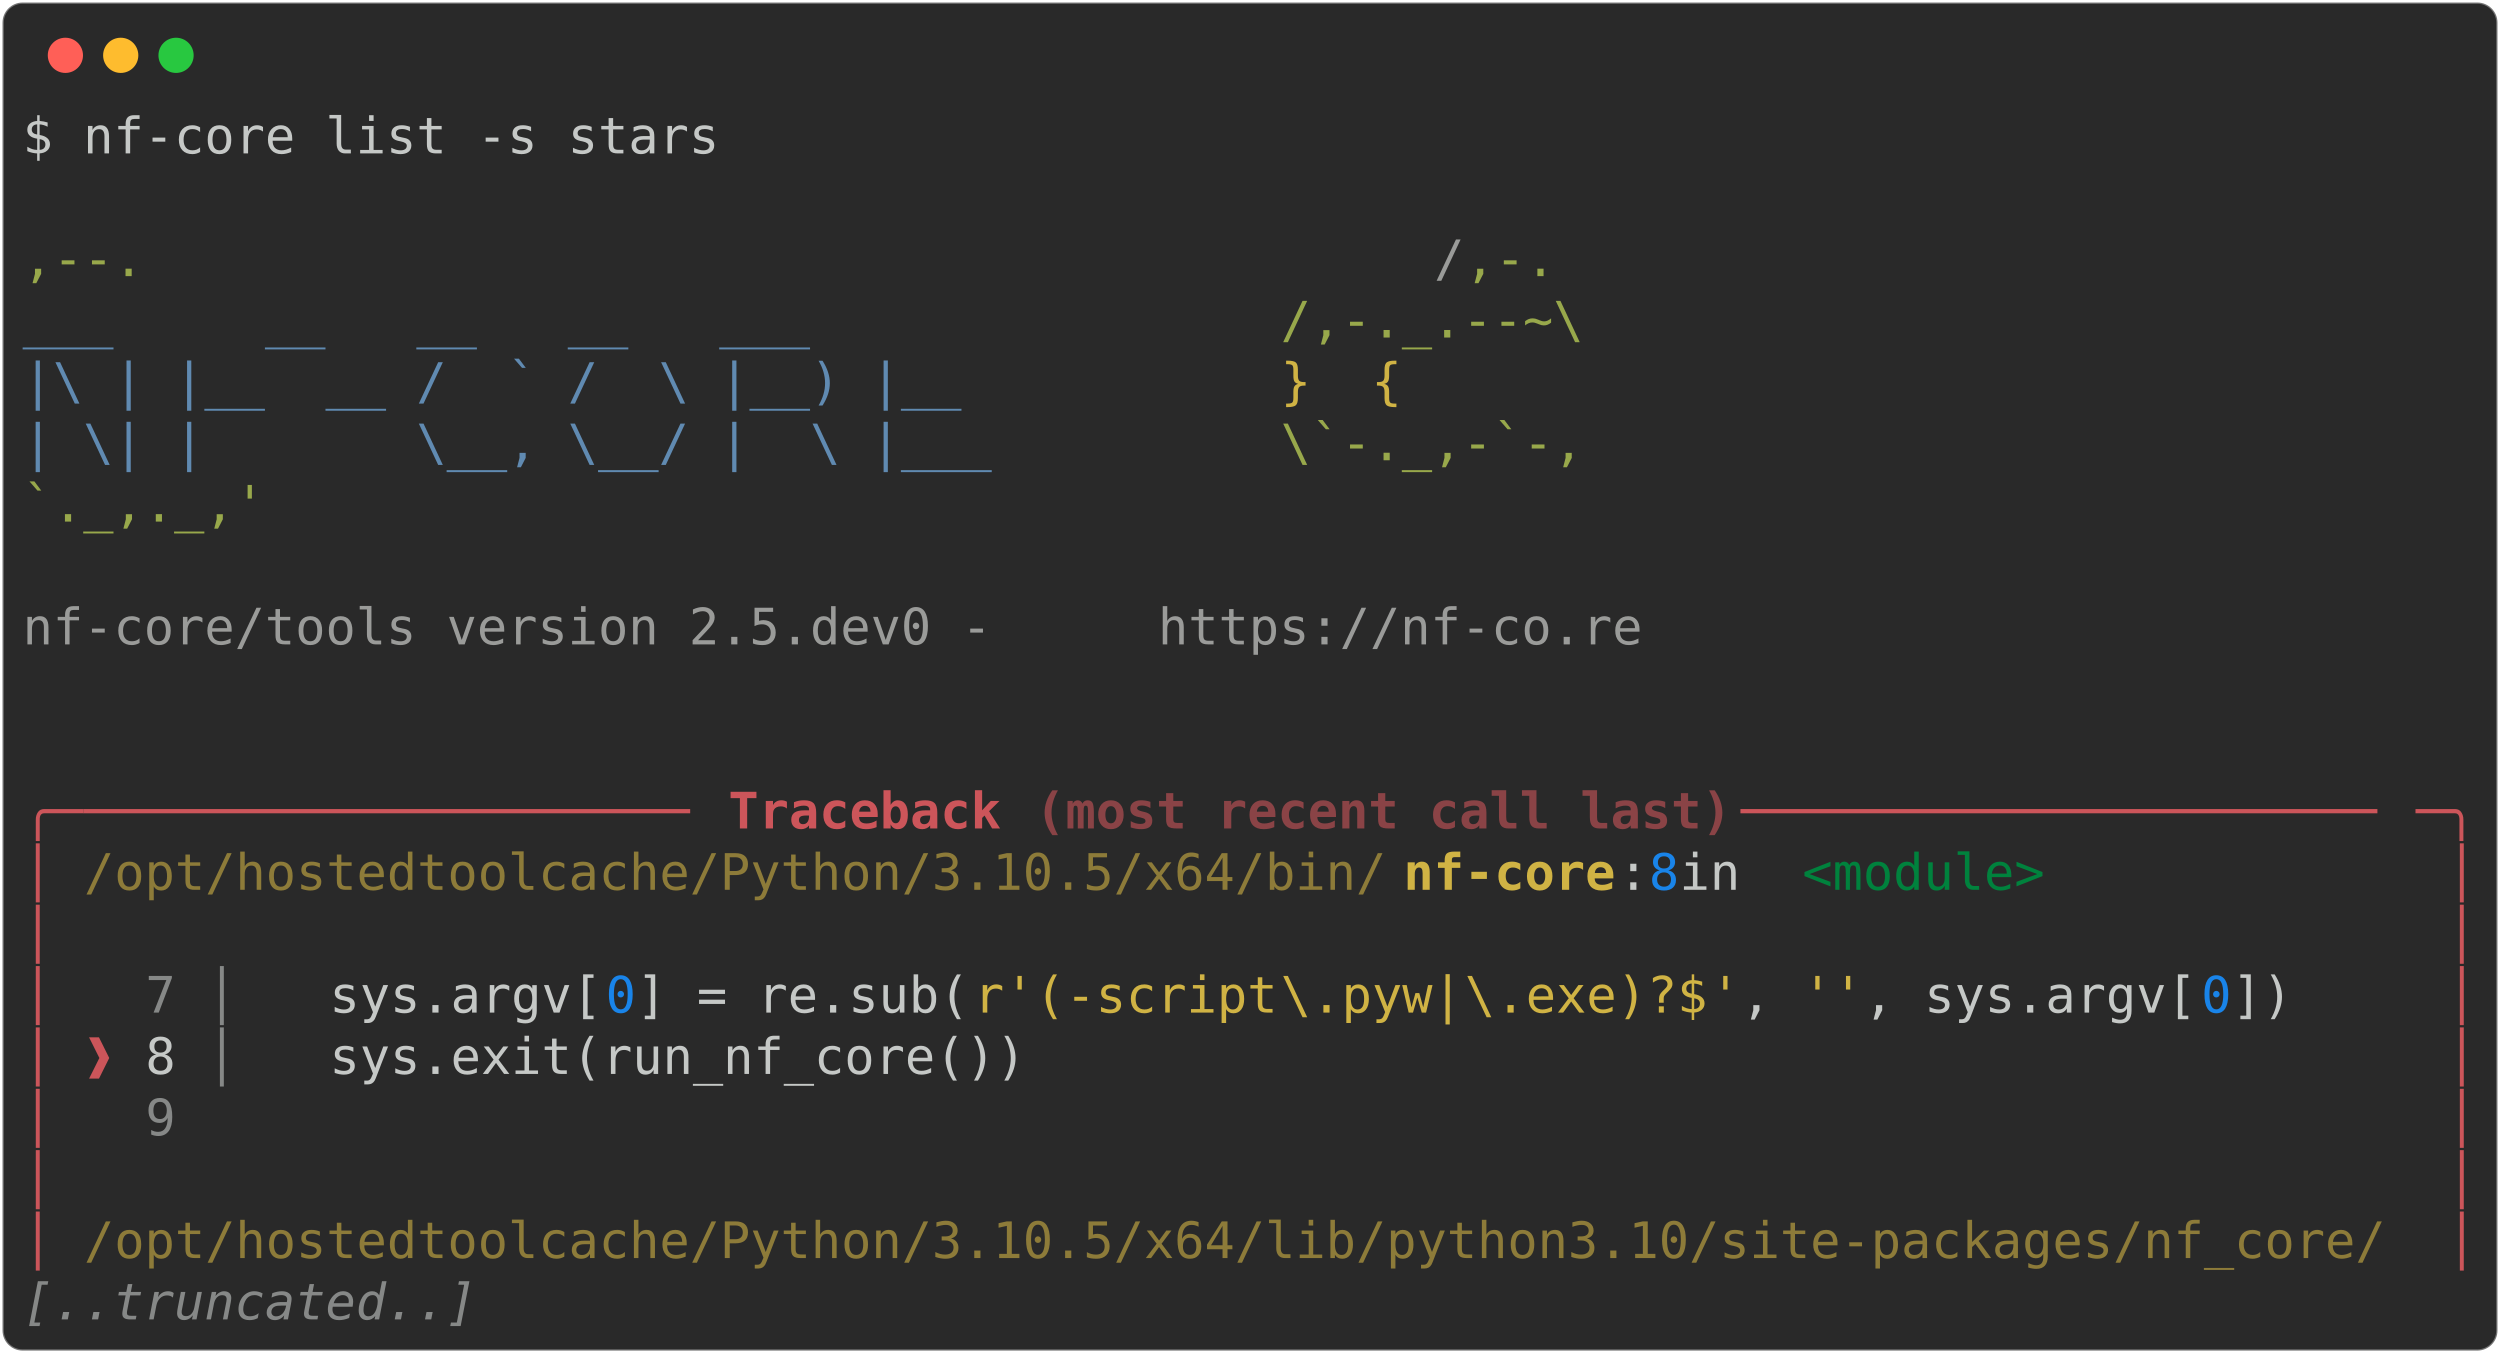
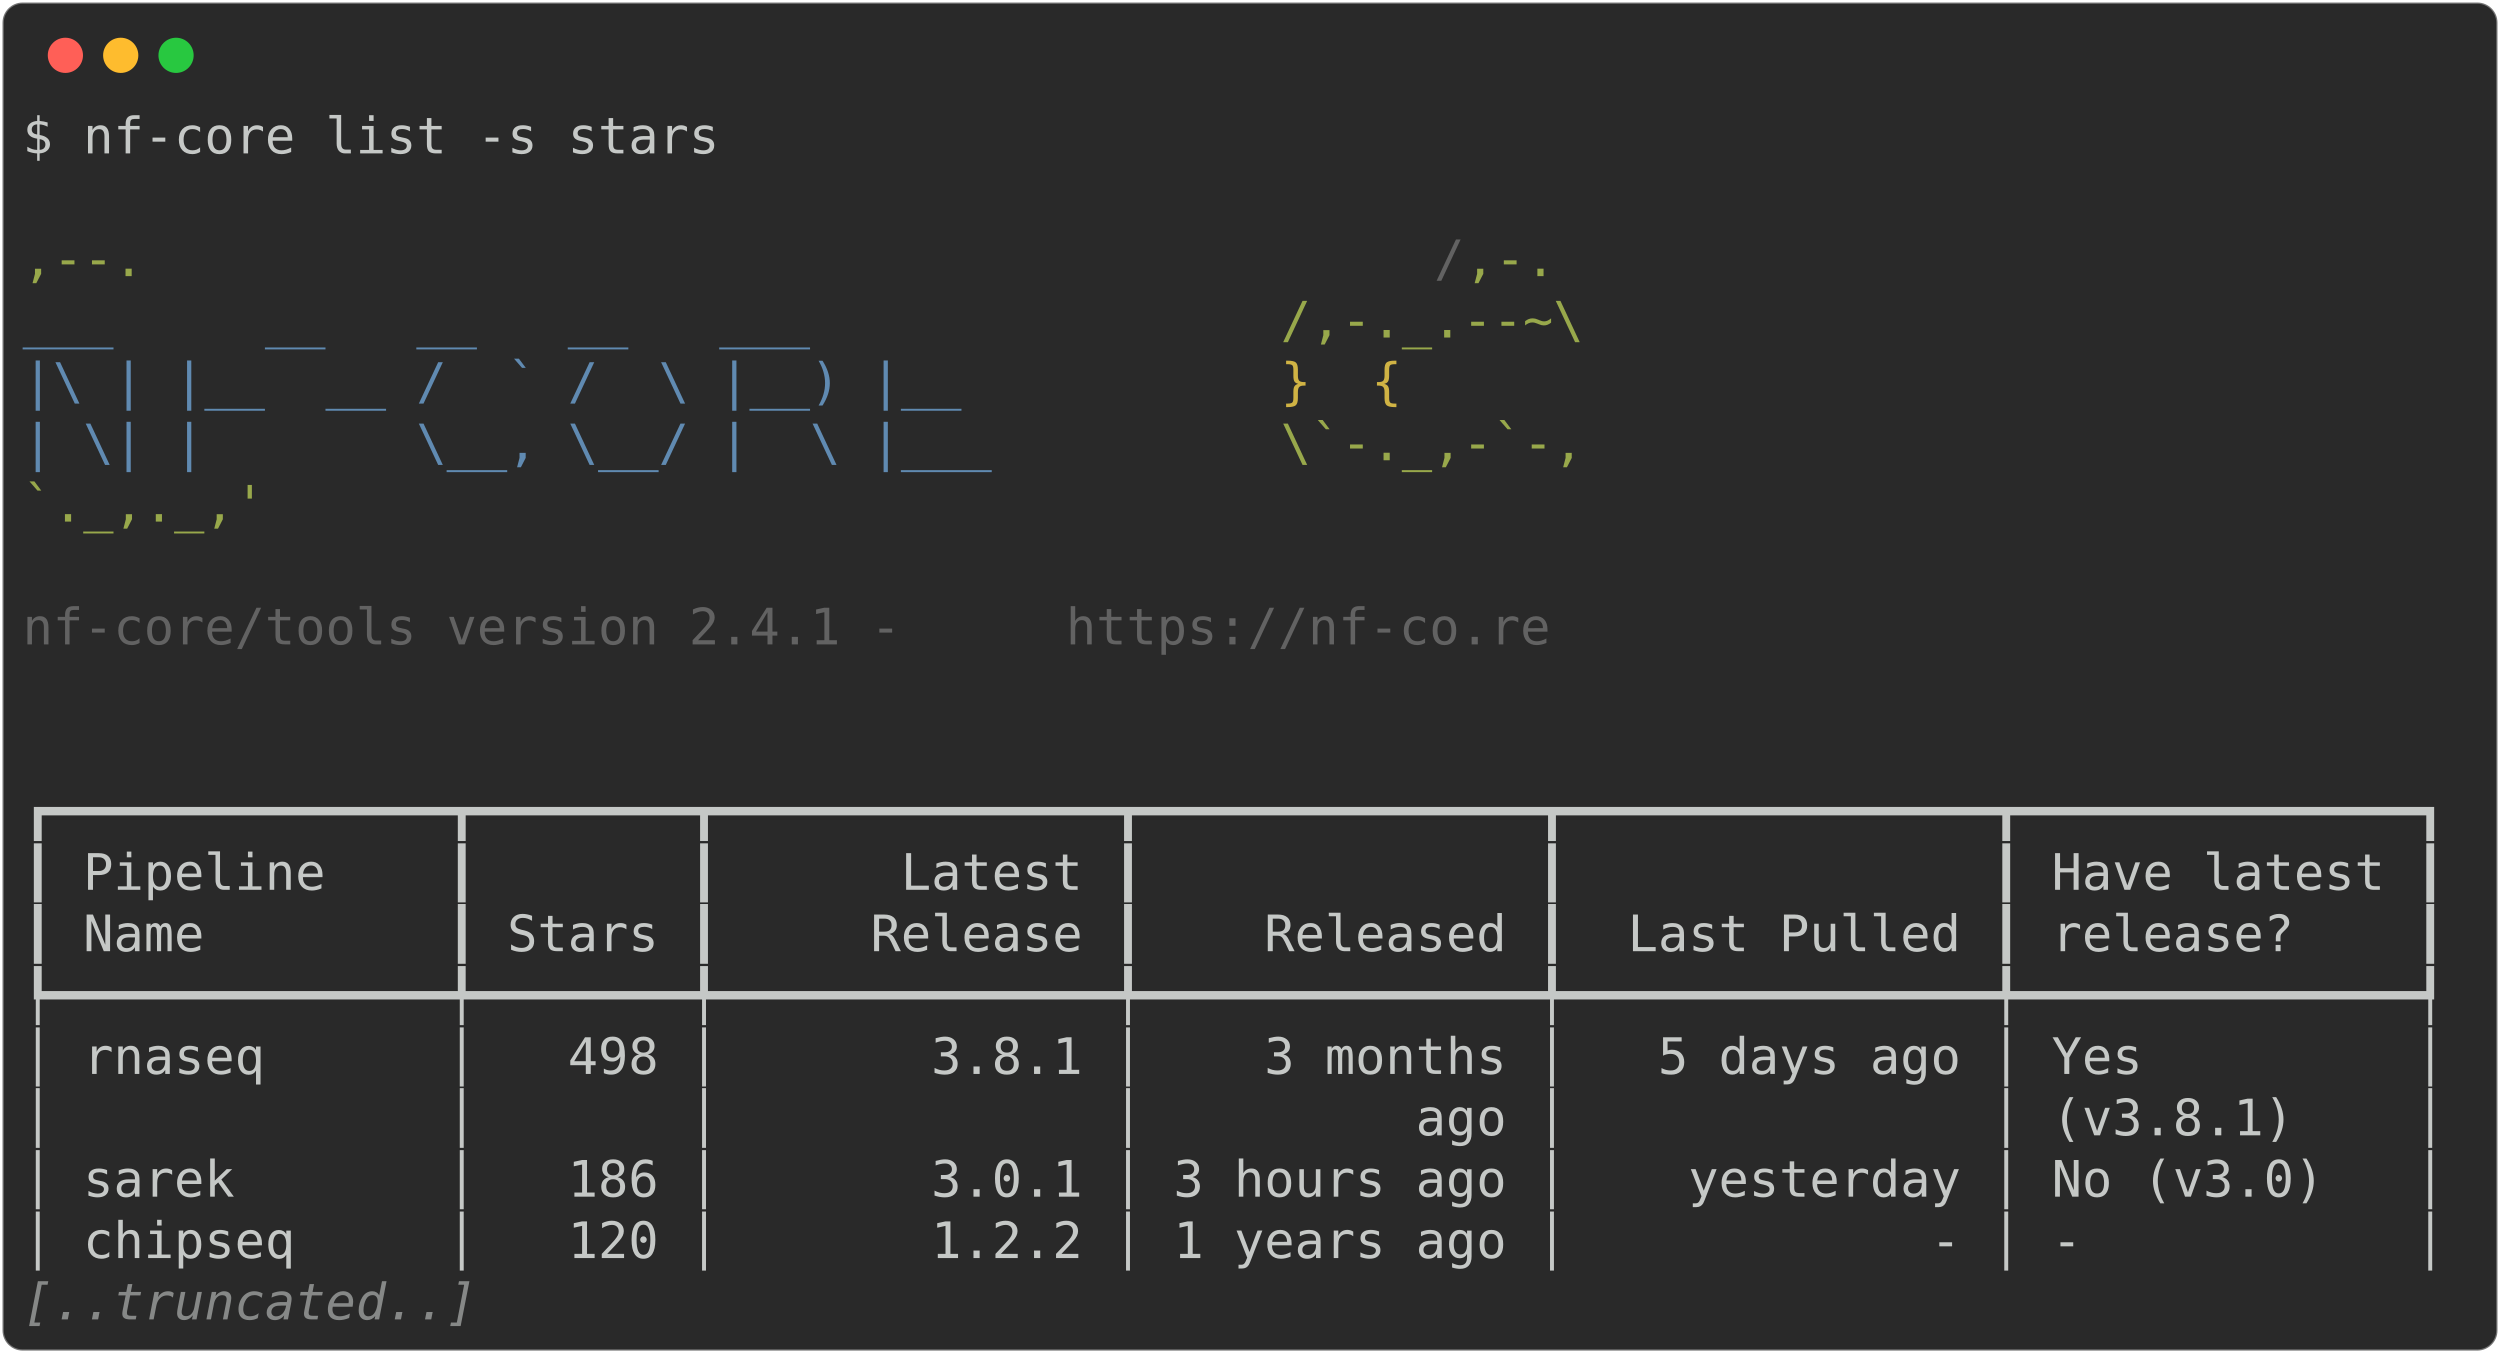
<svg xmlns="http://www.w3.org/2000/svg" class="rich-terminal" viewBox="0 0 994 538.0">
  <style>

    @font-face {
        font-family: "Fira Code";
        src: local("FiraCode-Regular"),
                url("https://cdnjs.cloudflare.com/ajax/libs/firacode/6.2.0/woff2/FiraCode-Regular.woff2") format("woff2"),
                url("https://cdnjs.cloudflare.com/ajax/libs/firacode/6.2.0/woff/FiraCode-Regular.woff") format("woff");
        font-style: normal;
        font-weight: 400;
    }
    @font-face {
        font-family: "Fira Code";
        src: local("FiraCode-Bold"),
                url("https://cdnjs.cloudflare.com/ajax/libs/firacode/6.2.0/woff2/FiraCode-Bold.woff2") format("woff2"),
                url("https://cdnjs.cloudflare.com/ajax/libs/firacode/6.2.0/woff/FiraCode-Bold.woff") format("woff");
        font-style: bold;
        font-weight: 700;
    }

-     .terminal-3810478767-matrix {
+     .terminal-2918923118-matrix {
        font-family: Fira Code, monospace;
        font-size: 20px;
        line-height: 24.4px;
        font-variant-east-asian: full-width;
    }

-     .terminal-3810478767-title {
+     .terminal-2918923118-title {
        font-size: 18px;
        font-weight: bold;
        font-family: arial;
    }

-     .terminal-3810478767-r1 { fill: #c5c8c6 }
- .terminal-3810478767-r2 { fill: #98a84b }
- .terminal-3810478767-r3 { fill: #9a9b99 }
- .terminal-3810478767-r4 { fill: #608ab1 }
- .terminal-3810478767-r5 { fill: #d0b344 }
- .terminal-3810478767-r6 { fill: #cc555a }
- .terminal-3810478767-r7 { fill: #cc555a;font-weight: bold }
- .terminal-3810478767-r8 { fill: #8a4346;font-weight: bold }
- .terminal-3810478767-r9 { fill: #8d7b39 }
- .terminal-3810478767-r10 { fill: #d0b344;font-weight: bold }
- .terminal-3810478767-r11 { fill: #1984e9 }
- .terminal-3810478767-r12 { fill: #00823d }
- .terminal-3810478767-r13 { fill: #868887 }
- .terminal-3810478767-r14 { fill: #868887;font-style: italic; }
+     .terminal-2918923118-r1 { fill: #c5c8c6 }
+ .terminal-2918923118-r2 { fill: #98a84b }
+ .terminal-2918923118-r3 { fill: #626262 }
+ .terminal-2918923118-r4 { fill: #608ab1 }
+ .terminal-2918923118-r5 { fill: #d0b344 }
+ .terminal-2918923118-r6 { fill: #868887;font-style: italic; }
    </style>
  <defs>
-     <clipPath id="terminal-3810478767-clip-terminal">
+     <clipPath id="terminal-2918923118-clip-terminal">
      <rect x="0" y="0" width="975.0" height="487.0" />
    </clipPath>
-     <clipPath id="terminal-3810478767-line-0">
+     <clipPath id="terminal-2918923118-line-0">
      <rect x="0" y="1.5" width="976" height="24.65" />
    </clipPath>
-     <clipPath id="terminal-3810478767-line-1">
+     <clipPath id="terminal-2918923118-line-1">
      <rect x="0" y="25.9" width="976" height="24.65" />
    </clipPath>
-     <clipPath id="terminal-3810478767-line-2">
+     <clipPath id="terminal-2918923118-line-2">
      <rect x="0" y="50.3" width="976" height="24.65" />
    </clipPath>
-     <clipPath id="terminal-3810478767-line-3">
+     <clipPath id="terminal-2918923118-line-3">
      <rect x="0" y="74.7" width="976" height="24.65" />
    </clipPath>
-     <clipPath id="terminal-3810478767-line-4">
+     <clipPath id="terminal-2918923118-line-4">
      <rect x="0" y="99.1" width="976" height="24.65" />
    </clipPath>
-     <clipPath id="terminal-3810478767-line-5">
+     <clipPath id="terminal-2918923118-line-5">
      <rect x="0" y="123.5" width="976" height="24.65" />
    </clipPath>
-     <clipPath id="terminal-3810478767-line-6">
+     <clipPath id="terminal-2918923118-line-6">
      <rect x="0" y="147.9" width="976" height="24.65" />
    </clipPath>
-     <clipPath id="terminal-3810478767-line-7">
+     <clipPath id="terminal-2918923118-line-7">
      <rect x="0" y="172.3" width="976" height="24.65" />
    </clipPath>
-     <clipPath id="terminal-3810478767-line-8">
+     <clipPath id="terminal-2918923118-line-8">
      <rect x="0" y="196.7" width="976" height="24.65" />
    </clipPath>
-     <clipPath id="terminal-3810478767-line-9">
+     <clipPath id="terminal-2918923118-line-9">
      <rect x="0" y="221.1" width="976" height="24.65" />
    </clipPath>
-     <clipPath id="terminal-3810478767-line-10">
+     <clipPath id="terminal-2918923118-line-10">
      <rect x="0" y="245.5" width="976" height="24.65" />
    </clipPath>
-     <clipPath id="terminal-3810478767-line-11">
+     <clipPath id="terminal-2918923118-line-11">
      <rect x="0" y="269.9" width="976" height="24.65" />
    </clipPath>
-     <clipPath id="terminal-3810478767-line-12">
+     <clipPath id="terminal-2918923118-line-12">
      <rect x="0" y="294.3" width="976" height="24.65" />
    </clipPath>
-     <clipPath id="terminal-3810478767-line-13">
+     <clipPath id="terminal-2918923118-line-13">
      <rect x="0" y="318.7" width="976" height="24.65" />
    </clipPath>
-     <clipPath id="terminal-3810478767-line-14">
+     <clipPath id="terminal-2918923118-line-14">
      <rect x="0" y="343.1" width="976" height="24.65" />
    </clipPath>
-     <clipPath id="terminal-3810478767-line-15">
+     <clipPath id="terminal-2918923118-line-15">
      <rect x="0" y="367.5" width="976" height="24.65" />
    </clipPath>
-     <clipPath id="terminal-3810478767-line-16">
+     <clipPath id="terminal-2918923118-line-16">
      <rect x="0" y="391.9" width="976" height="24.65" />
    </clipPath>
-     <clipPath id="terminal-3810478767-line-17">
+     <clipPath id="terminal-2918923118-line-17">
      <rect x="0" y="416.3" width="976" height="24.65" />
    </clipPath>
-     <clipPath id="terminal-3810478767-line-18">
+     <clipPath id="terminal-2918923118-line-18">
      <rect x="0" y="440.7" width="976" height="24.65" />
    </clipPath>
  </defs>
  <rect fill="#292929" stroke="rgba(255,255,255,0.35)" stroke-width="1" x="1" y="1" width="992" height="536" rx="8" />
  <g transform="translate(26,22)">
    <circle cx="0" cy="0" r="7" fill="#ff5f57" />
    <circle cx="22" cy="0" r="7" fill="#febc2e" />
    <circle cx="44" cy="0" r="7" fill="#28c840" />
  </g>
-   <g transform="translate(9, 41)" clip-path="url(#terminal-3810478767-clip-terminal)">
-     <g class="terminal-3810478767-matrix">
-       <text class="terminal-3810478767-r1" x="0" y="20" textLength="280.6" clip-path="url(#terminal-3810478767-line-0)">$ nf-core list -s stars</text>
-       <text class="terminal-3810478767-r1" x="976" y="20" textLength="12.2" clip-path="url(#terminal-3810478767-line-0)">
+   <g transform="translate(9, 41)" clip-path="url(#terminal-2918923118-clip-terminal)">
+     <g class="terminal-2918923118-matrix">
+       <text class="terminal-2918923118-r1" x="0" y="20" textLength="280.6" clip-path="url(#terminal-2918923118-line-0)">$ nf-core list -s stars</text>
+       <text class="terminal-2918923118-r1" x="976" y="20" textLength="12.2" clip-path="url(#terminal-2918923118-line-0)">
</text>
-       <text class="terminal-3810478767-r1" x="976" y="44.4" textLength="12.2" clip-path="url(#terminal-3810478767-line-1)">
+       <text class="terminal-2918923118-r1" x="976" y="44.4" textLength="12.2" clip-path="url(#terminal-2918923118-line-1)">
</text>
-       <text class="terminal-3810478767-r2" x="0" y="68.8" textLength="561.2" clip-path="url(#terminal-3810478767-line-2)">                                          ,--.</text>
-       <text class="terminal-3810478767-r3" x="561.2" y="68.8" textLength="12.2" clip-path="url(#terminal-3810478767-line-2)">/</text>
-       <text class="terminal-3810478767-r2" x="573.4" y="68.8" textLength="36.6" clip-path="url(#terminal-3810478767-line-2)">,-.</text>
-       <text class="terminal-3810478767-r1" x="976" y="68.8" textLength="12.2" clip-path="url(#terminal-3810478767-line-2)">
+       <text class="terminal-2918923118-r2" x="0" y="68.8" textLength="561.2" clip-path="url(#terminal-2918923118-line-2)">                                          ,--.</text>
+       <text class="terminal-2918923118-r3" x="561.2" y="68.8" textLength="12.2" clip-path="url(#terminal-2918923118-line-2)">/</text>
+       <text class="terminal-2918923118-r2" x="573.4" y="68.8" textLength="36.6" clip-path="url(#terminal-2918923118-line-2)">,-.</text>
+       <text class="terminal-2918923118-r1" x="976" y="68.8" textLength="12.2" clip-path="url(#terminal-2918923118-line-2)">
</text>
-       <text class="terminal-3810478767-r4" x="0" y="93.2" textLength="500.2" clip-path="url(#terminal-3810478767-line-3)">          ___     __   __   __   ___     </text>
-       <text class="terminal-3810478767-r2" x="500.2" y="93.2" textLength="122" clip-path="url(#terminal-3810478767-line-3)">/,-._.--~\</text>
-       <text class="terminal-3810478767-r1" x="976" y="93.2" textLength="12.2" clip-path="url(#terminal-3810478767-line-3)">
+       <text class="terminal-2918923118-r4" x="0" y="93.2" textLength="500.2" clip-path="url(#terminal-2918923118-line-3)">          ___     __   __   __   ___     </text>
+       <text class="terminal-2918923118-r2" x="500.2" y="93.2" textLength="122" clip-path="url(#terminal-2918923118-line-3)">/,-._.--~\</text>
+       <text class="terminal-2918923118-r1" x="976" y="93.2" textLength="12.2" clip-path="url(#terminal-2918923118-line-3)">
</text>
-       <text class="terminal-3810478767-r4" x="0" y="117.6" textLength="500.2" clip-path="url(#terminal-3810478767-line-4)">    |\ | |__  __ /  ` /  \ |__) |__      </text>
-       <text class="terminal-3810478767-r5" x="500.2" y="117.6" textLength="85.4" clip-path="url(#terminal-3810478767-line-4)">   }  {</text>
-       <text class="terminal-3810478767-r1" x="976" y="117.6" textLength="12.2" clip-path="url(#terminal-3810478767-line-4)">
+       <text class="terminal-2918923118-r4" x="0" y="117.6" textLength="500.2" clip-path="url(#terminal-2918923118-line-4)">    |\ | |__  __ /  ` /  \ |__) |__      </text>
+       <text class="terminal-2918923118-r5" x="500.2" y="117.6" textLength="85.4" clip-path="url(#terminal-2918923118-line-4)">   }  {</text>
+       <text class="terminal-2918923118-r1" x="976" y="117.6" textLength="12.2" clip-path="url(#terminal-2918923118-line-4)">
</text>
-       <text class="terminal-3810478767-r4" x="0" y="142" textLength="500.2" clip-path="url(#terminal-3810478767-line-5)">    | \| |       \__, \__/ |  \ |___     </text>
-       <text class="terminal-3810478767-r2" x="500.2" y="142" textLength="122" clip-path="url(#terminal-3810478767-line-5)">\`-._,-`-,</text>
-       <text class="terminal-3810478767-r1" x="976" y="142" textLength="12.2" clip-path="url(#terminal-3810478767-line-5)">
+       <text class="terminal-2918923118-r4" x="0" y="142" textLength="500.2" clip-path="url(#terminal-2918923118-line-5)">    | \| |       \__, \__/ |  \ |___     </text>
+       <text class="terminal-2918923118-r2" x="500.2" y="142" textLength="122" clip-path="url(#terminal-2918923118-line-5)">\`-._,-`-,</text>
+       <text class="terminal-2918923118-r1" x="976" y="142" textLength="12.2" clip-path="url(#terminal-2918923118-line-5)">
</text>
-       <text class="terminal-3810478767-r2" x="0" y="166.4" textLength="610" clip-path="url(#terminal-3810478767-line-6)">                                          `._,._,'</text>
-       <text class="terminal-3810478767-r1" x="976" y="166.4" textLength="12.2" clip-path="url(#terminal-3810478767-line-6)">
+       <text class="terminal-2918923118-r2" x="0" y="166.4" textLength="610" clip-path="url(#terminal-2918923118-line-6)">                                          `._,._,'</text>
+       <text class="terminal-2918923118-r1" x="976" y="166.4" textLength="12.2" clip-path="url(#terminal-2918923118-line-6)">
</text>
-       <text class="terminal-3810478767-r1" x="976" y="190.8" textLength="12.2" clip-path="url(#terminal-3810478767-line-7)">
+       <text class="terminal-2918923118-r1" x="976" y="190.8" textLength="12.2" clip-path="url(#terminal-2918923118-line-7)">
</text>
-       <text class="terminal-3810478767-r3" x="0" y="215.2" textLength="451.4" clip-path="url(#terminal-3810478767-line-8)">    nf-core/tools version 2.5.dev0 - </text>
-       <text class="terminal-3810478767-r3" x="451.4" y="215.2" textLength="195.2" clip-path="url(#terminal-3810478767-line-8)">https://nf-co.re</text>
-       <text class="terminal-3810478767-r1" x="976" y="215.2" textLength="12.2" clip-path="url(#terminal-3810478767-line-8)">
+       <text class="terminal-2918923118-r3" x="0" y="215.2" textLength="414.8" clip-path="url(#terminal-2918923118-line-8)">    nf-core/tools version 2.4.1 - </text>
+       <text class="terminal-2918923118-r3" x="414.8" y="215.2" textLength="195.2" clip-path="url(#terminal-2918923118-line-8)">https://nf-co.re</text>
+       <text class="terminal-2918923118-r1" x="976" y="215.2" textLength="12.2" clip-path="url(#terminal-2918923118-line-8)">
</text>
-       <text class="terminal-3810478767-r1" x="976" y="239.6" textLength="12.2" clip-path="url(#terminal-3810478767-line-9)">
+       <text class="terminal-2918923118-r1" x="976" y="239.6" textLength="12.2" clip-path="url(#terminal-2918923118-line-9)">
</text>
-       <text class="terminal-3810478767-r1" x="976" y="264" textLength="12.2" clip-path="url(#terminal-3810478767-line-10)">
+       <text class="terminal-2918923118-r1" x="976" y="264" textLength="12.2" clip-path="url(#terminal-2918923118-line-10)">
</text>
-       <text class="terminal-3810478767-r6" x="0" y="288.4" textLength="24.4" clip-path="url(#terminal-3810478767-line-11)">╭─</text>
-       <text class="terminal-3810478767-r6" x="24.4" y="288.4" textLength="256.2" clip-path="url(#terminal-3810478767-line-11)">──────────────────── </text>
-       <text class="terminal-3810478767-r7" x="280.6" y="288.4" textLength="122" clip-path="url(#terminal-3810478767-line-11)">Traceback </text>
-       <text class="terminal-3810478767-r8" x="402.6" y="288.4" textLength="280.6" clip-path="url(#terminal-3810478767-line-11)">(most recent call last)</text>
-       <text class="terminal-3810478767-r6" x="683.2" y="288.4" textLength="268.4" clip-path="url(#terminal-3810478767-line-11)"> ─────────────────────</text>
-       <text class="terminal-3810478767-r6" x="951.6" y="288.4" textLength="24.4" clip-path="url(#terminal-3810478767-line-11)">─╮</text>
-       <text class="terminal-3810478767-r1" x="976" y="288.4" textLength="12.2" clip-path="url(#terminal-3810478767-line-11)">
+       <text class="terminal-2918923118-r1" x="0" y="288.4" textLength="976" clip-path="url(#terminal-2918923118-line-11)">┏━━━━━━━━━━━━━┳━━━━━━━┳━━━━━━━━━━━━━┳━━━━━━━━━━━━━┳━━━━━━━━━━━━━━┳━━━━━━━━━━━━━┓</text>
+       <text class="terminal-2918923118-r1" x="976" y="288.4" textLength="12.2" clip-path="url(#terminal-2918923118-line-11)">
</text>
-       <text class="terminal-3810478767-r6" x="0" y="312.8" textLength="12.2" clip-path="url(#terminal-3810478767-line-12)">│</text>
-       <text class="terminal-3810478767-r9" x="24.4" y="312.8" textLength="524.6" clip-path="url(#terminal-3810478767-line-12)">/opt/hostedtoolcache/Python/3.10.5/x64/bin/</text>
-       <text class="terminal-3810478767-r10" x="549" y="312.8" textLength="85.4" clip-path="url(#terminal-3810478767-line-12)">nf-core</text>
-       <text class="terminal-3810478767-r1" x="634.4" y="312.8" textLength="12.2" clip-path="url(#terminal-3810478767-line-12)">:</text>
-       <text class="terminal-3810478767-r11" x="646.6" y="312.8" textLength="12.2" clip-path="url(#terminal-3810478767-line-12)">8</text>
-       <text class="terminal-3810478767-r1" x="658.8" y="312.8" textLength="48.8" clip-path="url(#terminal-3810478767-line-12)"> in </text>
-       <text class="terminal-3810478767-r12" x="707.6" y="312.8" textLength="97.6" clip-path="url(#terminal-3810478767-line-12)">&lt;module&gt;</text>
-       <text class="terminal-3810478767-r6" x="963.8" y="312.8" textLength="12.2" clip-path="url(#terminal-3810478767-line-12)">│</text>
-       <text class="terminal-3810478767-r1" x="976" y="312.8" textLength="12.2" clip-path="url(#terminal-3810478767-line-12)">
+       <text class="terminal-2918923118-r1" x="0" y="312.8" textLength="976" clip-path="url(#terminal-2918923118-line-12)">┃ Pipeline    ┃       ┃      Latest ┃             ┃              ┃ Have latest ┃</text>
+       <text class="terminal-2918923118-r1" x="976" y="312.8" textLength="12.2" clip-path="url(#terminal-2918923118-line-12)">
</text>
-       <text class="terminal-3810478767-r6" x="0" y="337.2" textLength="12.2" clip-path="url(#terminal-3810478767-line-13)">│</text>
-       <text class="terminal-3810478767-r6" x="963.8" y="337.2" textLength="12.2" clip-path="url(#terminal-3810478767-line-13)">│</text>
-       <text class="terminal-3810478767-r1" x="976" y="337.2" textLength="12.2" clip-path="url(#terminal-3810478767-line-13)">
+       <text class="terminal-2918923118-r1" x="0" y="337.2" textLength="976" clip-path="url(#terminal-2918923118-line-13)">┃ Name        ┃ Stars ┃     Release ┃    Released ┃  Last Pulled ┃ release?    ┃</text>
+       <text class="terminal-2918923118-r1" x="976" y="337.2" textLength="12.2" clip-path="url(#terminal-2918923118-line-13)">
</text>
-       <text class="terminal-3810478767-r6" x="0" y="361.6" textLength="12.2" clip-path="url(#terminal-3810478767-line-14)">│</text>
-       <text class="terminal-3810478767-r13" x="48.8" y="361.6" textLength="24.4" clip-path="url(#terminal-3810478767-line-14)">7 </text>
-       <text class="terminal-3810478767-r13" x="73.2" y="361.6" textLength="48.8" clip-path="url(#terminal-3810478767-line-14)">│   </text>
-       <text class="terminal-3810478767-r1" x="122" y="361.6" textLength="109.8" clip-path="url(#terminal-3810478767-line-14)">sys.argv[</text>
-       <text class="terminal-3810478767-r11" x="231.8" y="361.6" textLength="12.2" clip-path="url(#terminal-3810478767-line-14)">0</text>
-       <text class="terminal-3810478767-r1" x="244" y="361.6" textLength="134.2" clip-path="url(#terminal-3810478767-line-14)">] = re.sub(</text>
-       <text class="terminal-3810478767-r5" x="378.2" y="361.6" textLength="12.2" clip-path="url(#terminal-3810478767-line-14)">r</text>
-       <text class="terminal-3810478767-r5" x="390.4" y="361.6" textLength="12.2" clip-path="url(#terminal-3810478767-line-14)">'</text>
-       <text class="terminal-3810478767-r5" x="402.6" y="361.6" textLength="97.6" clip-path="url(#terminal-3810478767-line-14)">(-script</text>
-       <text class="terminal-3810478767-r5" x="500.2" y="361.6" textLength="12.2" clip-path="url(#terminal-3810478767-line-14)">\</text>
-       <text class="terminal-3810478767-r5" x="512.4" y="361.6" textLength="61" clip-path="url(#terminal-3810478767-line-14)">.pyw|</text>
-       <text class="terminal-3810478767-r5" x="573.4" y="361.6" textLength="12.2" clip-path="url(#terminal-3810478767-line-14)">\</text>
-       <text class="terminal-3810478767-r5" x="585.6" y="361.6" textLength="85.4" clip-path="url(#terminal-3810478767-line-14)">.exe)?$</text>
-       <text class="terminal-3810478767-r5" x="671" y="361.6" textLength="12.2" clip-path="url(#terminal-3810478767-line-14)">'</text>
-       <text class="terminal-3810478767-r1" x="683.2" y="361.6" textLength="24.4" clip-path="url(#terminal-3810478767-line-14)">, </text>
-       <text class="terminal-3810478767-r5" x="707.6" y="361.6" textLength="12.2" clip-path="url(#terminal-3810478767-line-14)">'</text>
-       <text class="terminal-3810478767-r5" x="719.8" y="361.6" textLength="12.2" clip-path="url(#terminal-3810478767-line-14)">'</text>
-       <text class="terminal-3810478767-r1" x="732" y="361.6" textLength="134.2" clip-path="url(#terminal-3810478767-line-14)">, sys.argv[</text>
-       <text class="terminal-3810478767-r11" x="866.2" y="361.6" textLength="12.2" clip-path="url(#terminal-3810478767-line-14)">0</text>
-       <text class="terminal-3810478767-r1" x="878.4" y="361.6" textLength="85.4" clip-path="url(#terminal-3810478767-line-14)">])     </text>
-       <text class="terminal-3810478767-r6" x="963.8" y="361.6" textLength="12.2" clip-path="url(#terminal-3810478767-line-14)">│</text>
-       <text class="terminal-3810478767-r1" x="976" y="361.6" textLength="12.2" clip-path="url(#terminal-3810478767-line-14)">
+       <text class="terminal-2918923118-r1" x="0" y="361.6" textLength="976" clip-path="url(#terminal-2918923118-line-14)">┡━━━━━━━━━━━━━╇━━━━━━━╇━━━━━━━━━━━━━╇━━━━━━━━━━━━━╇━━━━━━━━━━━━━━╇━━━━━━━━━━━━━┩</text>
+       <text class="terminal-2918923118-r1" x="976" y="361.6" textLength="12.2" clip-path="url(#terminal-2918923118-line-14)">
</text>
-       <text class="terminal-3810478767-r6" x="0" y="386" textLength="12.2" clip-path="url(#terminal-3810478767-line-15)">│</text>
-       <text class="terminal-3810478767-r6" x="24.4" y="386" textLength="24.4" clip-path="url(#terminal-3810478767-line-15)">❱ </text>
-       <text class="terminal-3810478767-r1" x="48.8" y="386" textLength="24.4" clip-path="url(#terminal-3810478767-line-15)">8 </text>
-       <text class="terminal-3810478767-r13" x="73.2" y="386" textLength="48.8" clip-path="url(#terminal-3810478767-line-15)">│   </text>
-       <text class="terminal-3810478767-r1" x="122" y="386" textLength="841.8" clip-path="url(#terminal-3810478767-line-15)">sys.exit(run_nf_core())                                              </text>
-       <text class="terminal-3810478767-r6" x="963.8" y="386" textLength="12.2" clip-path="url(#terminal-3810478767-line-15)">│</text>
-       <text class="terminal-3810478767-r1" x="976" y="386" textLength="12.2" clip-path="url(#terminal-3810478767-line-15)">
+       <text class="terminal-2918923118-r1" x="0" y="386" textLength="976" clip-path="url(#terminal-2918923118-line-15)">│ rnaseq      │   498 │       3.8.1 │    3 months │   5 days ago │ Yes         │</text>
+       <text class="terminal-2918923118-r1" x="976" y="386" textLength="12.2" clip-path="url(#terminal-2918923118-line-15)">
</text>
-       <text class="terminal-3810478767-r6" x="0" y="410.4" textLength="12.2" clip-path="url(#terminal-3810478767-line-16)">│</text>
-       <text class="terminal-3810478767-r13" x="48.8" y="410.4" textLength="24.4" clip-path="url(#terminal-3810478767-line-16)">9 </text>
-       <text class="terminal-3810478767-r6" x="963.8" y="410.4" textLength="12.2" clip-path="url(#terminal-3810478767-line-16)">│</text>
-       <text class="terminal-3810478767-r1" x="976" y="410.4" textLength="12.2" clip-path="url(#terminal-3810478767-line-16)">
+       <text class="terminal-2918923118-r1" x="0" y="410.4" textLength="976" clip-path="url(#terminal-2918923118-line-16)">│             │       │             │         ago │              │ (v3.8.1)    │</text>
+       <text class="terminal-2918923118-r1" x="976" y="410.4" textLength="12.2" clip-path="url(#terminal-2918923118-line-16)">
</text>
-       <text class="terminal-3810478767-r6" x="0" y="434.8" textLength="12.2" clip-path="url(#terminal-3810478767-line-17)">│</text>
-       <text class="terminal-3810478767-r6" x="963.8" y="434.8" textLength="12.2" clip-path="url(#terminal-3810478767-line-17)">│</text>
-       <text class="terminal-3810478767-r1" x="976" y="434.8" textLength="12.2" clip-path="url(#terminal-3810478767-line-17)">
+       <text class="terminal-2918923118-r1" x="0" y="434.8" textLength="976" clip-path="url(#terminal-2918923118-line-17)">│ sarek       │   186 │       3.0.1 │ 3 hours ago │    yesterday │ No (v3.0)   │</text>
+       <text class="terminal-2918923118-r1" x="976" y="434.8" textLength="12.2" clip-path="url(#terminal-2918923118-line-17)">
</text>
-       <text class="terminal-3810478767-r6" x="0" y="459.2" textLength="12.2" clip-path="url(#terminal-3810478767-line-18)">│</text>
-       <text class="terminal-3810478767-r9" x="24.4" y="459.2" textLength="927.2" clip-path="url(#terminal-3810478767-line-18)">/opt/hostedtoolcache/Python/3.10.5/x64/lib/python3.10/site-packages/nf_core/</text>
-       <text class="terminal-3810478767-r6" x="963.8" y="459.2" textLength="12.2" clip-path="url(#terminal-3810478767-line-18)">│</text>
-       <text class="terminal-3810478767-r1" x="976" y="459.2" textLength="12.2" clip-path="url(#terminal-3810478767-line-18)">
+       <text class="terminal-2918923118-r1" x="0" y="459.2" textLength="976" clip-path="url(#terminal-2918923118-line-18)">│ chipseq     │   120 │       1.2.2 │ 1 years ago │            - │ -           │</text>
+       <text class="terminal-2918923118-r1" x="976" y="459.2" textLength="12.2" clip-path="url(#terminal-2918923118-line-18)">
</text>
-       <text class="terminal-3810478767-r14" x="0" y="483.6" textLength="183" clip-path="url(#terminal-3810478767-line-19)">[..truncated..]</text>
-       <text class="terminal-3810478767-r1" x="976" y="483.6" textLength="12.2" clip-path="url(#terminal-3810478767-line-19)">
+       <text class="terminal-2918923118-r6" x="0" y="483.6" textLength="183" clip-path="url(#terminal-2918923118-line-19)">[..truncated..]</text>
+       <text class="terminal-2918923118-r1" x="976" y="483.6" textLength="12.2" clip-path="url(#terminal-2918923118-line-19)">
</text>
    </g>
  </g>
</svg>
